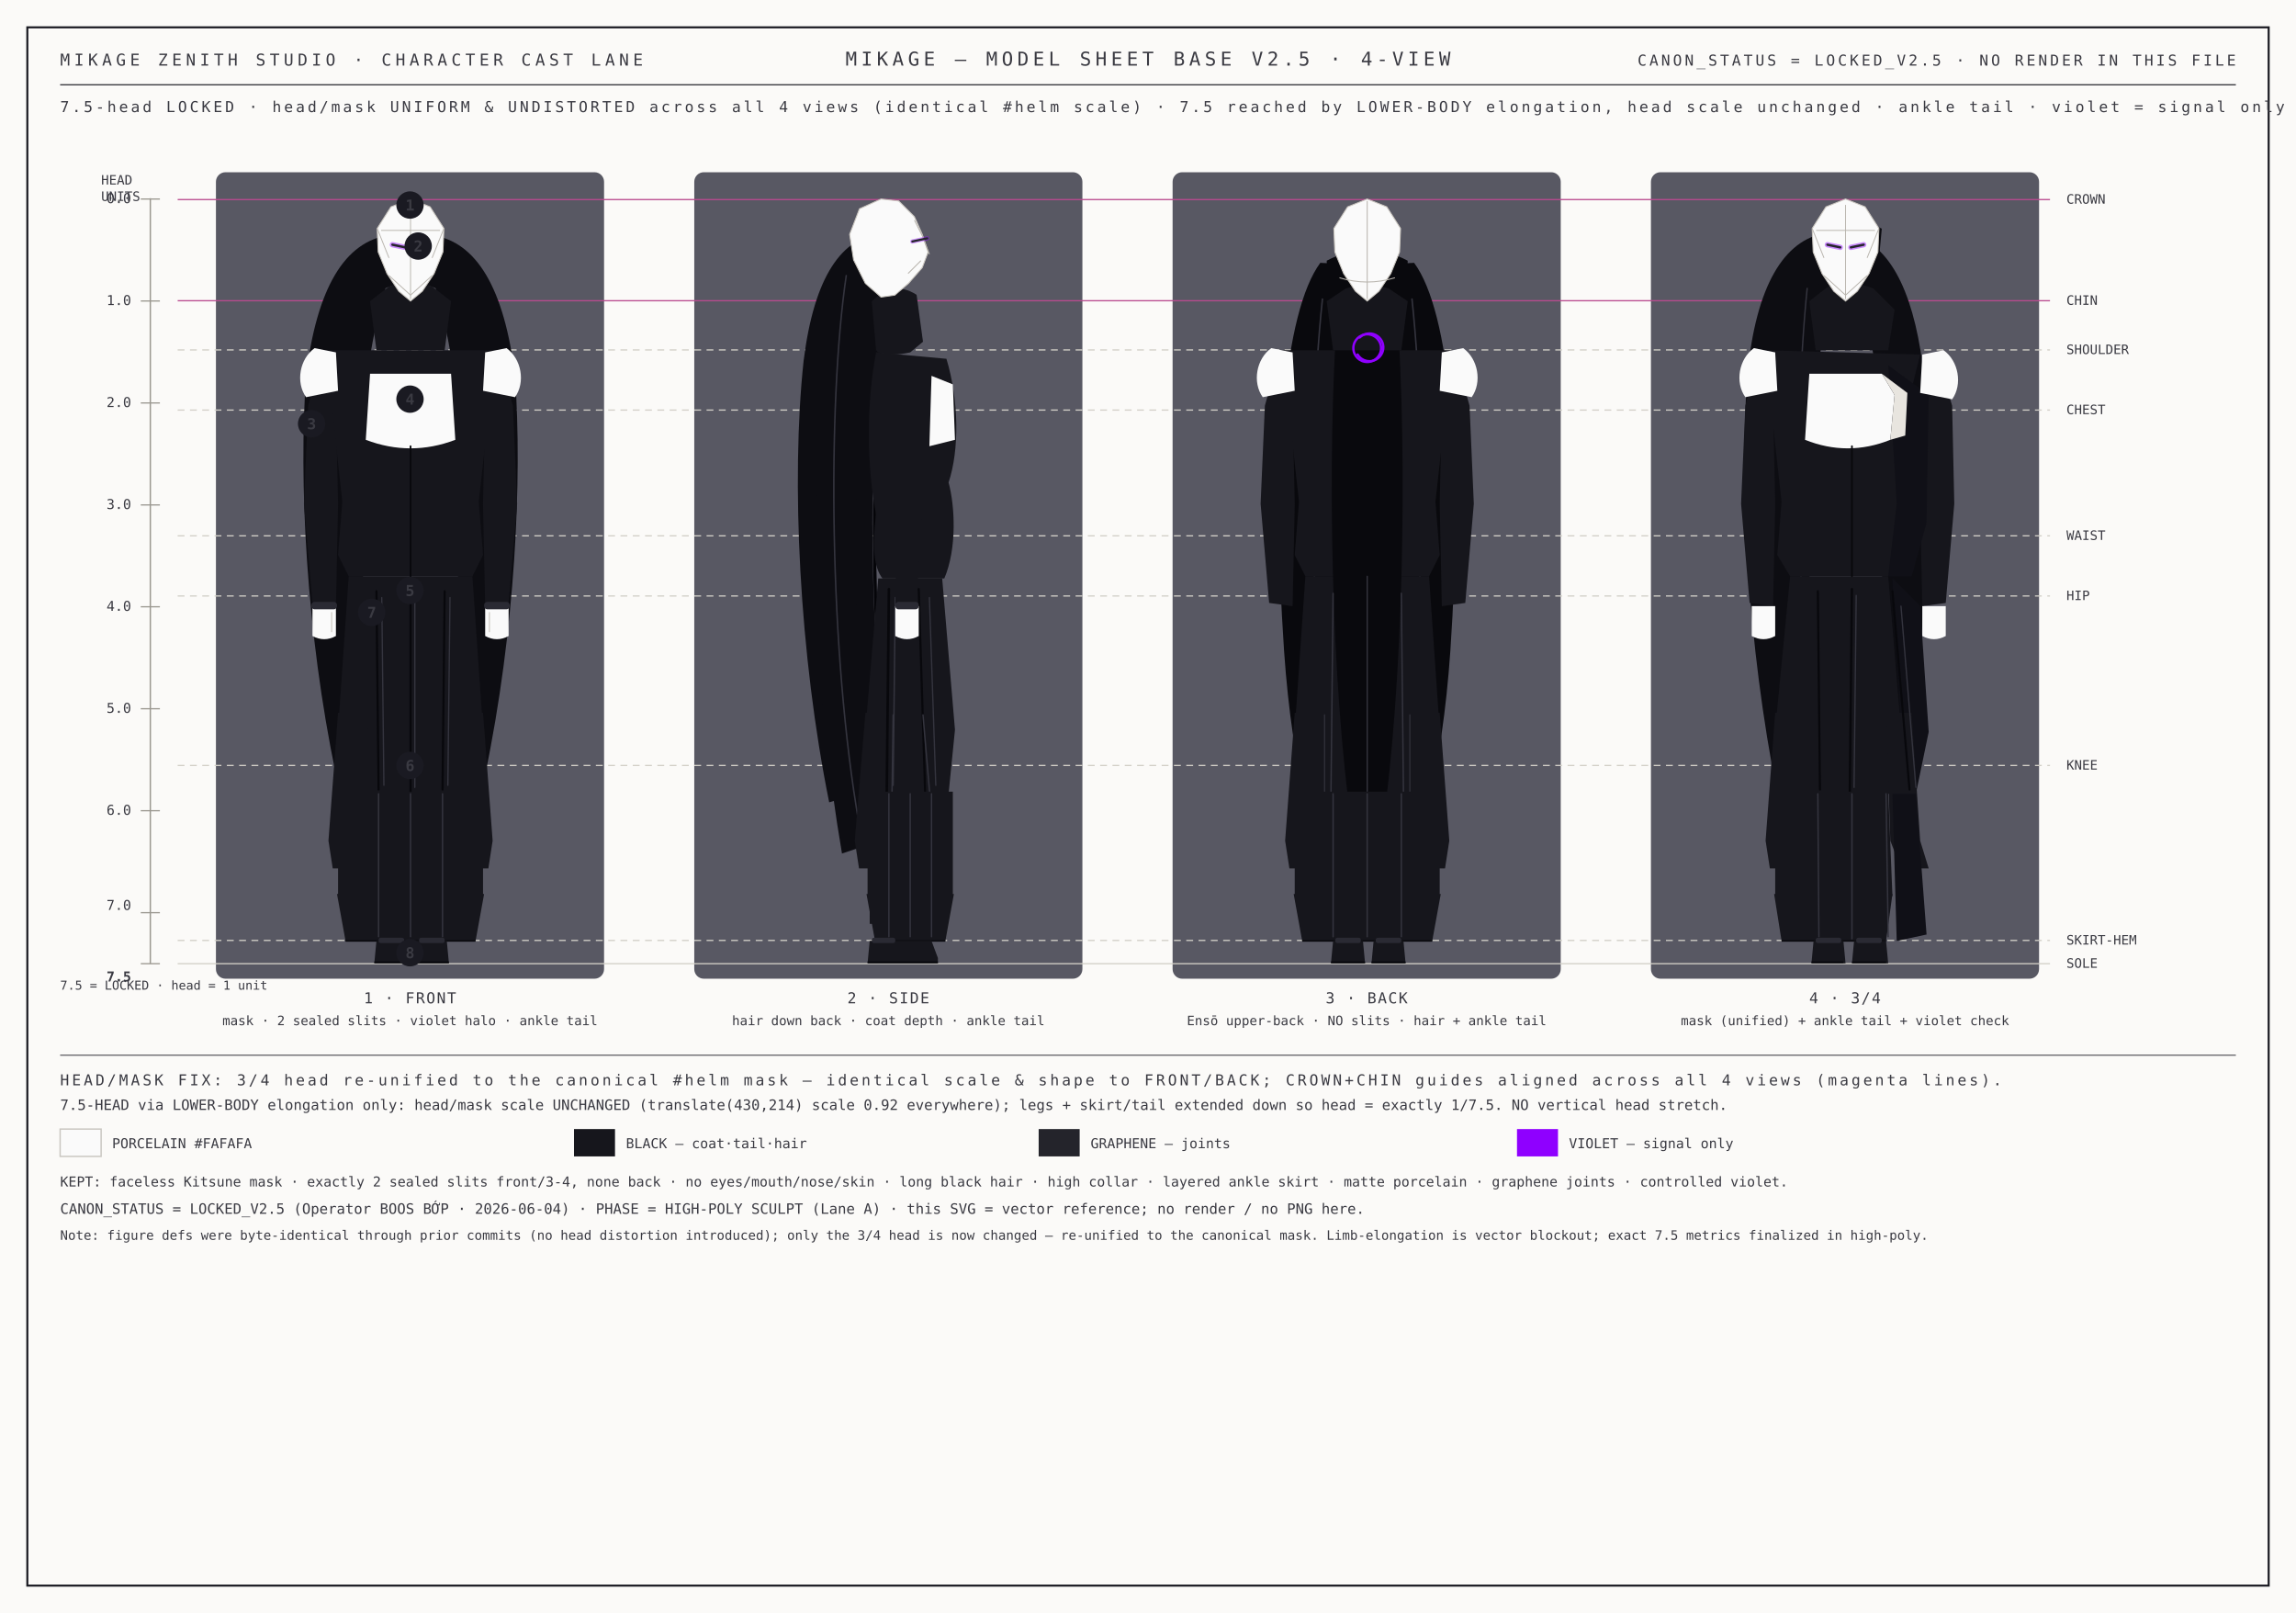
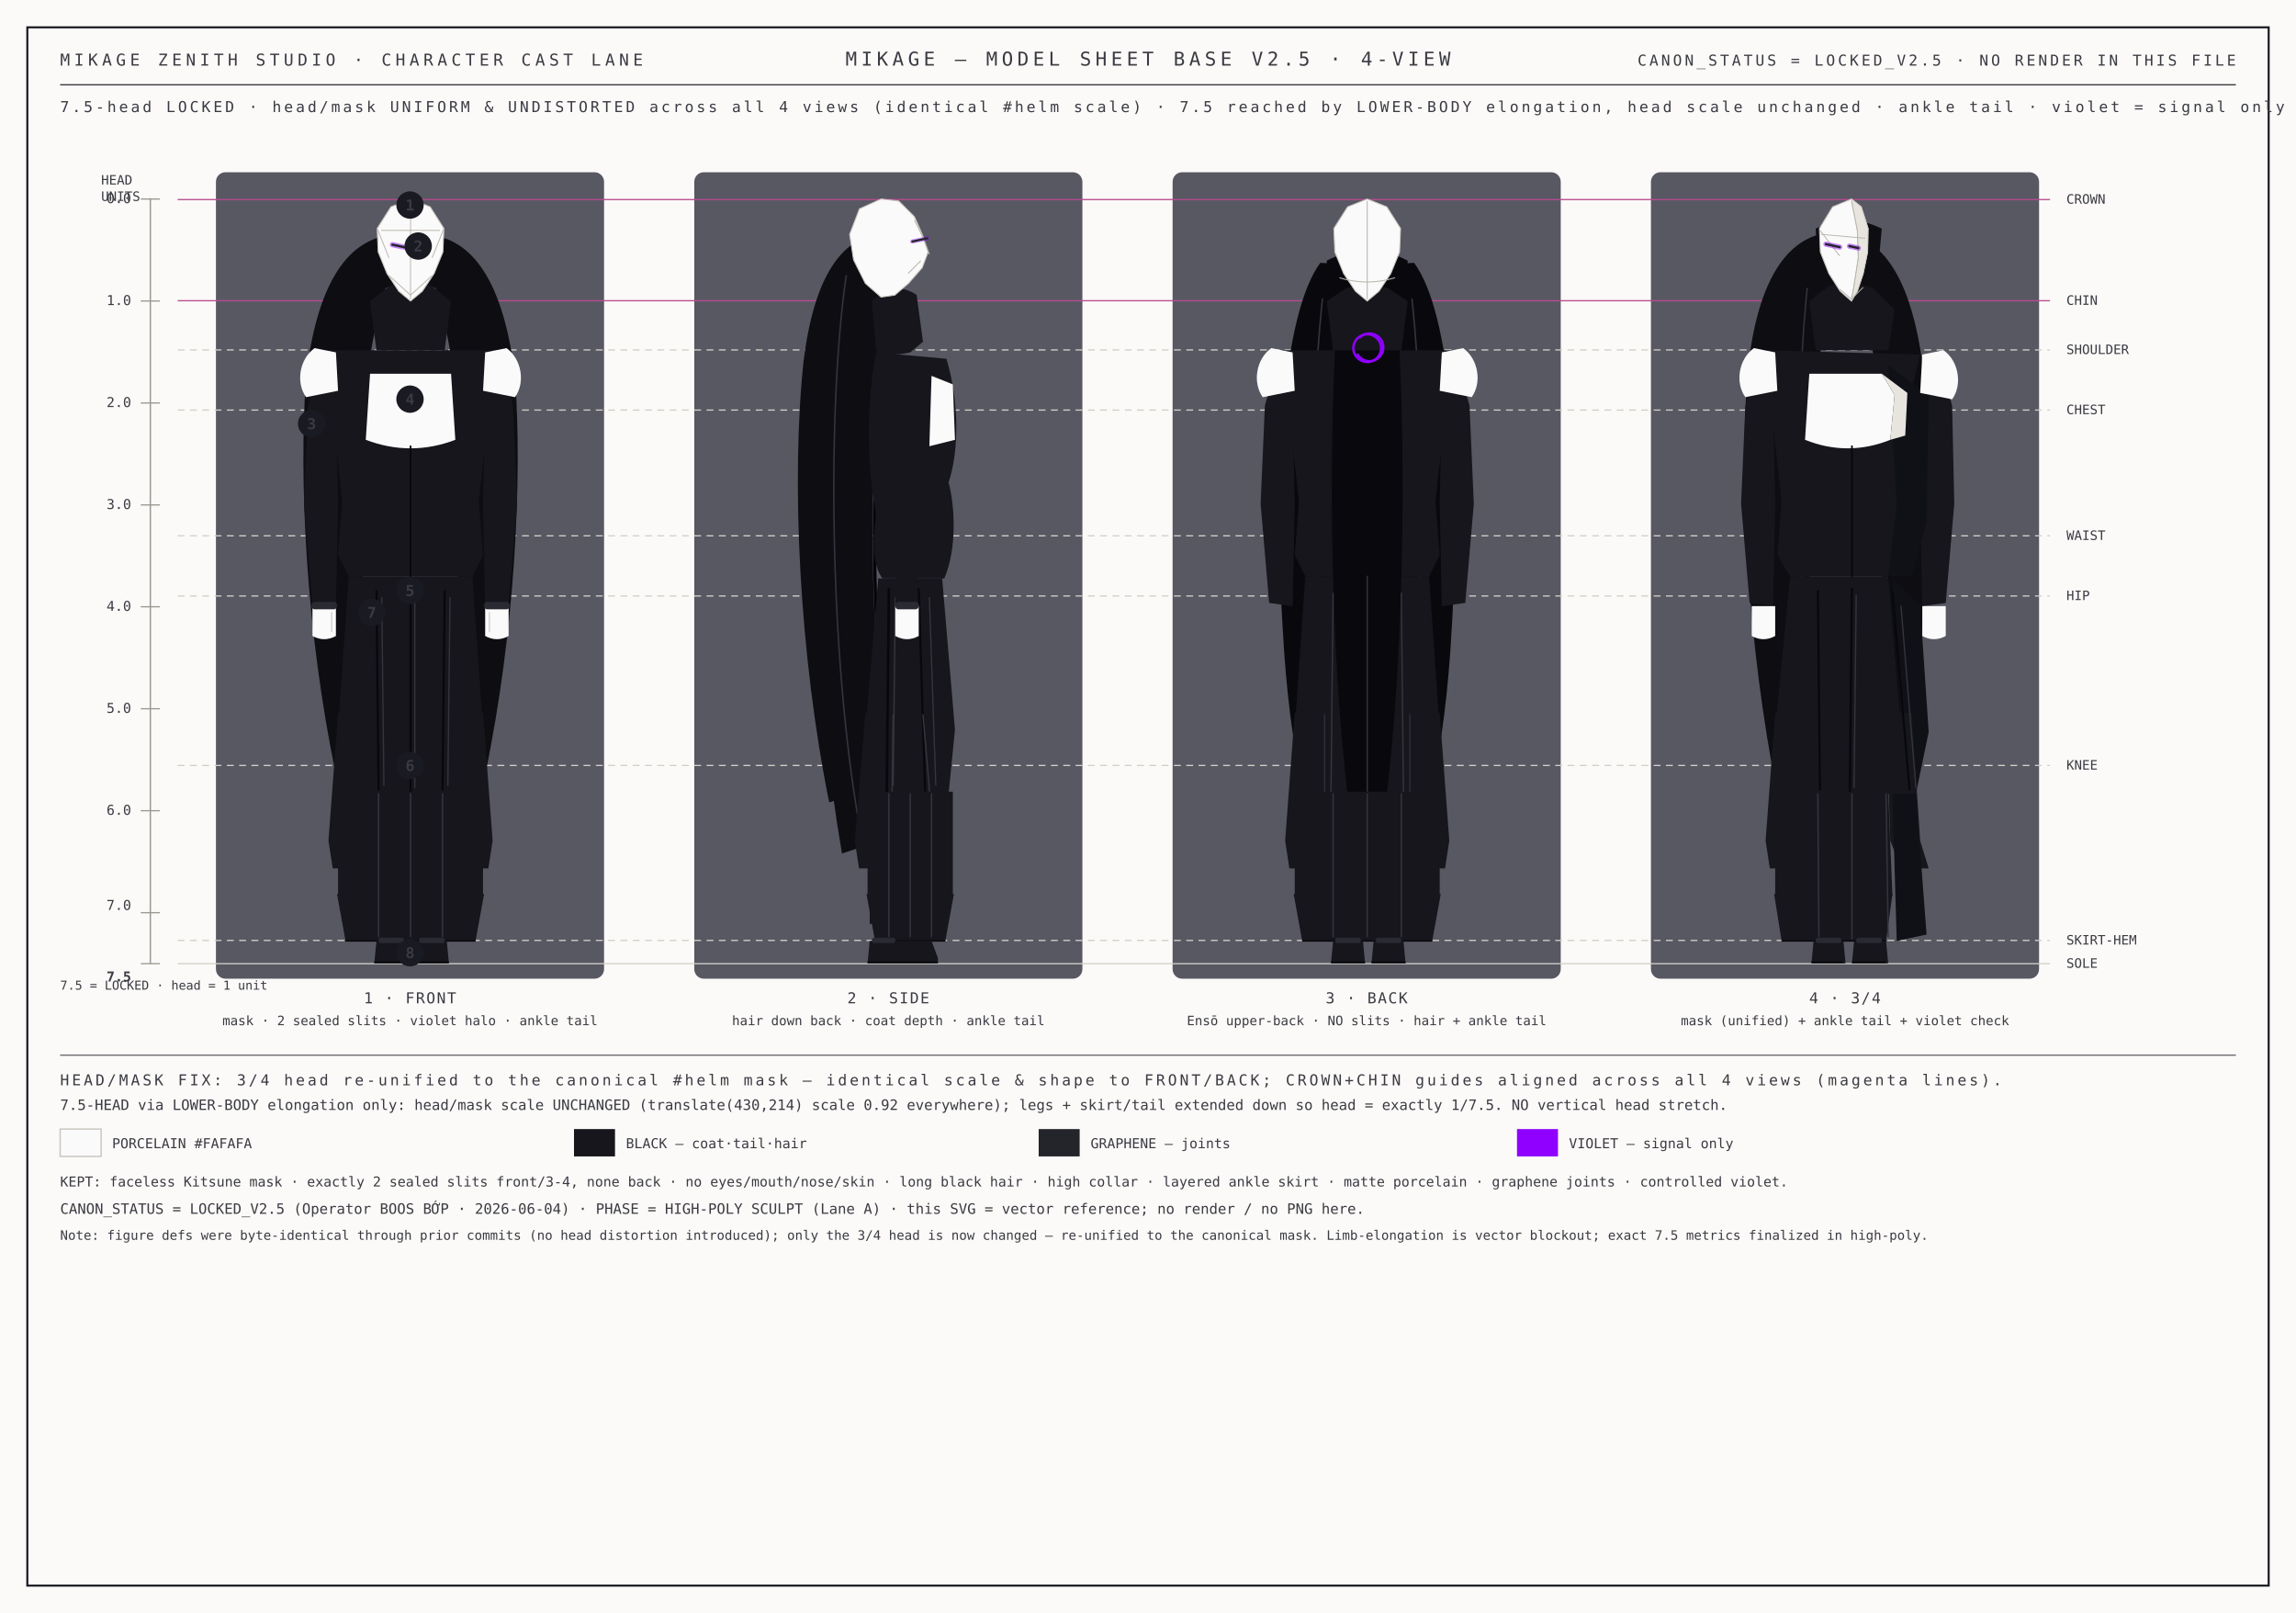
<svg xmlns="http://www.w3.org/2000/svg" viewBox="0 0 1680 1180" width="1680" height="1180" font-family="ui-monospace, 'Space Mono', monospace">
  <defs>
    <style>.mono{font-family:ui-monospace,'Space Mono',monospace;} text{fill:#3a3a42;}</style>
    <path id="helm" d="M0,-52 L20,-44 L34,-22 L33,2 L24,24 L12,42 L0,52 L-12,42 L-24,24 L-33,2 L-34,-22 L-20,-44 Z" />
    <g id="helmFacets" fill="none">
      <path d="M0,-46 L0,50" />
      <path d="M-30,-20 L30,-20" />
      <path d="M-34,-22 L-22,8" />
      <path d="M34,-22 L22,8" />
      <path d="M-22,26 L0,46" />
      <path d="M22,26 L0,46" />
    </g>
    <path id="helmP" d="M-8,-52 L10,-50 L26,-34 L34,-16 L40,2 L34,18 L20,34 L6,46 L-8,48 L-24,34 L-36,10 L-40,-16 L-30,-42 Z" />
    <g id="figFront">
      <g fill="#0d0d12">
        <path d="M410,200 C368,206 342,250 332,332 C325,430 332,572 360,706 L398,692 C384,560 380,428 388,344 C394,284 412,228 422,206 Z" />
        <path d="M450,200 C492,206 518,250 528,332 C535,430 528,572 500,706 L462,692 C476,560 480,428 472,344 C466,284 448,228 438,206 Z" />
        <path d="M402,190 Q430,178 458,190 L454,250 Q430,240 406,250 Z" />
      </g>
      <polygon points="406,720 424,720 421,812 408,812" fill="#fafafa" />
      <polygon points="454,720 436,720 439,812 452,812" fill="#fafafa" />
      <path d="M402,808 L424,808 L426,830 L432,845 L396,845 L396,828 Z" fill="#16161c" />
      <path d="M458,808 L436,808 L434,830 L428,845 L464,845 L464,828 Z" fill="#16161c" />
      <g fill="#2a2a33">
        <rect x="406" y="804" width="18" height="7" rx="3" />
        <rect x="436" y="804" width="18" height="7" rx="3" />
      </g>
      <g fill="#16161c">
        <path d="M348,310 L334,360 L330,452 L338,545 L360,548 L362,452 L360,360 L356,314 Z" />
        <path d="M512,310 L526,360 L530,452 L522,545 L500,548 L498,452 L500,360 L504,314 Z" />
        <path d="M348,308 L356,360 L366,450 L362,500 L372,520 L488,520 L498,500 L494,450 L504,360 L512,308 Z" />
        <path d="M372,520 L362,664 L366,724 L494,724 L498,664 L488,520 Z" />
        <path d="M362,648 L353,768 L357,794 L390,794 L392,768 L390,648 Z" />
        <path d="M498,648 L507,768 L503,794 L470,794 L468,768 L470,648 Z" />
      </g>
      <g fill="none" stroke-linecap="round">
        <path d="M398,534 L400,720" stroke="#08080c" stroke-width="2" />
        <path d="M430,532 L430,722" stroke="#08080c" stroke-width="2" />
        <path d="M462,534 L460,720" stroke="#08080c" stroke-width="2" />
        <path d="M403,540 L405,716" stroke="#34343e" stroke-width="1.2" />
        <path d="M434,538 L434,718" stroke="#34343e" stroke-width="1.2" />
        <path d="M467,540 L465,716" stroke="#34343e" stroke-width="1.2" />
      </g>
      <g fill="#fafafa">
        <path d="M392,330 L468,330 L472,392 Q430,408 388,392 Z" />
        <path d="M340,306 C326,316 322,338 332,352 L362,346 L360,310 Z" />
        <path d="M520,306 C534,316 538,338 528,352 L498,346 L500,310 Z" />
        <path d="M338,548 L360,548 L360,576 Q349,582 338,576 Z" />
        <path d="M522,548 L500,548 L500,576 Q511,582 522,576 Z" />
      </g>
      <g fill="#2a2a33">
        <rect x="337" y="544" width="24" height="7" rx="3" />
        <rect x="499" y="544" width="24" height="7" rx="3" />
      </g>
      <path d="M398,308 L392,262 L410,248 Q430,242 450,248 L468,262 L462,308 Z" fill="#16161c" />
      <use href="#helm" transform="translate(430,214) scale(0.92)" fill="#fafafa" stroke="#cbc7c0" stroke-width="1" />
      <use href="#helmFacets" transform="translate(430,214) scale(0.92)" stroke="#b8b4ad" stroke-width="0.9" />
      <g fill="none" stroke="#8F00FF" stroke-width="5" stroke-linecap="round" opacity="0.45">
        <path d="M413,209 L425,211.5" />
        <path d="M447,209 L435,211.5" />
      </g>
      <g fill="none" stroke="#26262c" stroke-width="2.2" stroke-linecap="round">
        <path d="M413,209 L425,211.5" />
        <path d="M447,209 L435,211.5" />
      </g>
    </g>
    <g id="figSide">
      <g fill="#0d0d12">
        <path d="M424,198 C386,202 360,238 350,318 C338,430 346,594 374,732 L428,716 C412,594 408,456 418,340 C424,274 438,222 448,202 Z" />
        <path d="M398,238 C366,294 356,438 370,610 C376,684 386,728 402,744 L430,718 C414,594 410,452 420,314 C424,270 430,242 436,224 Z" />
        <path d="M370,360 C354,462 360,628 386,780 L416,770 C398,628 394,482 404,354 Z" />
      </g>
      <g fill="none" stroke-linecap="round">
        <path d="M390,238 C372,360 374,592 402,752" stroke="#34343e" stroke-width="1.4" />
        <path d="M424,286 C412,430 414,600 432,708" stroke="#050509" stroke-width="3" />
      </g>
      <polygon points="420,724 440,724 436,812 422,812" fill="#fafafa" />
      <path d="M416,808 L442,808 L474,830 L474,846 L412,846 L412,828 Z" fill="#16161c" />
      <g fill="#2a2a33">
        <rect x="418" y="804" width="20" height="7" rx="3" />
      </g>
      <g fill="#16161c">
        <path d="M418,310 C408,362 410,422 418,462 C414,492 416,512 424,522 L482,522 C494,494 492,454 486,432 C496,402 496,356 484,316 Z" />
        <path d="M420,522 L408,664 L412,724 L486,724 L492,664 L480,522 Z" />
        <path d="M408,648 L398,768 L402,794 L432,794 L436,768 L434,648 Z" />
        <path d="M438,646 L438,768 L444,794 L474,794 L472,768 L462,646 Z" />
      </g>
      <g fill="none" stroke-linecap="round">
        <path d="M430,532 L428,722" stroke="#08080c" stroke-width="2.4" />
        <path d="M458,532 L464,722" stroke="#08080c" stroke-width="2" />
        <path d="M436,540 L434,716" stroke="#34343e" stroke-width="1.3" />
        <path d="M468,540 L474,716" stroke="#34343e" stroke-width="1.2" />
        <path d="M434,650 L432,790" stroke="#34343e" stroke-width="1.3" />
        <path d="M462,650 L474,790" stroke="#34343e" stroke-width="1.3" />
      </g>
      <path d="M448,316 L460,360 L462,452 L456,544 L436,548 L438,452 L440,360 L442,320 Z" fill="#16161c" />
      <path d="M436,548 L458,548 L458,576 Q447,582 436,576 Z" fill="#fafafa" />
      <g fill="#2a2a33">
        <rect x="436" y="544" width="22" height="7" rx="3" />
      </g>
      <path d="M470,332 L490,340 L492,392 L468,398 Z" fill="#fafafa" />
      <path d="M418,308 L414,262 L428,250 Q444,248 456,256 L462,300 L450,310 Q432,314 420,310 Z" fill="#16161c" />
      <use href="#helmP" transform="translate(430,214) scale(0.92)" fill="#fafafa" stroke="#cbc7c0" stroke-width="1" />
      <g fill="none" stroke="#b8b4ad" stroke-width="0.9">
        <path d="M454,186 L462,202 L468,218" />
        <path d="M448,236 L460,224" />
      </g>
      <path d="M452,206 L466,203" stroke="#8F00FF" stroke-width="4" opacity="0.4" stroke-linecap="round" />
      <path d="M452,206 L466,203" stroke="#26262c" stroke-width="2" stroke-linecap="round" />
    </g>
    <g id="figBack">
      <polygon points="406,720 424,720 421,812 408,812" fill="#fafafa" />
      <polygon points="454,720 436,720 439,812 452,812" fill="#fafafa" />
      <path d="M402,808 L424,808 L430,845 L396,845 Z" fill="#16161c" />
      <path d="M458,808 L436,808 L430,845 L464,845 Z" fill="#16161c" />
      <g fill="#2a2a33">
        <rect x="406" y="804" width="18" height="7" rx="3" />
        <rect x="436" y="804" width="18" height="7" rx="3" />
      </g>
      <g fill="#09090d">
        <path d="M386,226 C352,272 340,414 352,590 C360,704 380,776 408,800 C416,648 412,470 420,316 C422,270 424,240 426,228 Z" />
        <path d="M474,226 C508,272 520,414 508,590 C500,704 480,776 452,800 C444,648 448,470 440,316 C438,270 436,240 434,228 Z" />
        <path d="M392,224 Q430,204 468,224 L462,390 Q430,372 398,390 Z" />
        <path d="M402,360 C392,476 396,650 418,810 L442,810 C464,650 468,476 458,360 Q430,344 402,360 Z" />
      </g>
      <g fill="none" stroke-linecap="round">
        <path d="M388,260 C372,410 378,646 408,790" stroke="#34343e" stroke-width="1.4" />
        <path d="M472,260 C488,410 482,646 452,790" stroke="#34343e" stroke-width="1.4" />
        <path d="M430,318 L430,800" stroke="#050509" stroke-width="3" />
      </g>
      <g fill="#16161c">
        <path d="M348,310 L334,360 L330,452 L338,545 L360,548 L362,452 L360,360 L356,314 Z" />
        <path d="M512,310 L526,360 L530,452 L522,545 L500,548 L498,452 L500,360 L504,314 Z" />
        <path d="M348,308 L356,360 L366,450 L362,500 L372,520 L488,520 L498,500 L494,450 L504,360 L512,308 Z" />
        <path d="M372,520 L362,664 L366,724 L494,724 L498,664 L488,520 Z" />
        <path d="M362,648 L353,768 L357,794 L390,794 L392,768 L390,648 Z" />
        <path d="M498,648 L507,768 L503,794 L470,794 L468,768 L470,648 Z" />
      </g>
      <g fill="#09090d">
        <path d="M402,270 C392,410 396,622 416,758 L430,802 L444,758 C464,622 468,410 458,270 Q430,252 402,270 Z" />
      </g>
      <g fill="none" stroke-linecap="round">
        <path d="M398,536 L396,724" stroke="#34343e" stroke-width="1.3" />
        <path d="M430,520 L430,800" stroke="#34343e" stroke-width="1.2" />
        <path d="M462,536 L464,724" stroke="#34343e" stroke-width="1.3" />
        <path d="M390,650 L390,790" stroke="#2f2f38" stroke-width="1.2" />
        <path d="M470,650 L470,790" stroke="#2f2f38" stroke-width="1.2" />
      </g>
      <g fill="#fafafa">
        <path d="M340,306 C326,316 322,338 332,352 L362,346 L360,310 Z" />
        <path d="M520,306 C534,316 538,338 528,352 L498,346 L500,310 Z" />
      </g>
      <path d="M398,308 L392,262 L410,250 Q430,244 450,250 L468,262 L462,308 Z" fill="#16161c" />
      <use href="#helm" transform="translate(430,214) scale(0.92)" fill="#fafafa" stroke="#cbc7c0" stroke-width="1" />
      <g fill="none" stroke="#b8b4ad" stroke-width="0.9">
        <path d="M430,168 L430,260" />
        <path d="M404,240 Q430,248 456,240" />
      </g>
      <circle cx="430" cy="306" r="13" fill="none" stroke="#8F00FF" stroke-width="2.2" />
      <path d="M423,296 A13 13 0 1 1 421,312" fill="none" stroke="#8F00FF" stroke-width="2.2" stroke-linecap="round" />
    </g>
    <g id="fig34">
      <g fill="#0d0d12">
        <path d="M412,198 C372,204 346,248 338,330 C330,432 338,584 366,724 L408,708 C394,572 392,438 402,342 C408,284 424,230 438,204 Z" />
        <path d="M442,202 C474,214 496,258 504,336 C512,450 504,600 484,726 L454,710 C466,574 468,438 460,344 C454,286 442,238 432,208 Z" />
        <path d="M402,194 Q432,178 464,194 L458,258 Q430,244 406,258 Z" />
      </g>
      <path d="M394,250 C380,388 384,598 412,752" fill="none" stroke="#34343e" stroke-width="1.3" stroke-linecap="round" />
      <polygon points="408,720 426,720 423,812 410,812" fill="#fafafa" />
      <polygon points="458,718 440,722 446,812 460,812" fill="#fafafa" />
      <path d="M404,808 L426,808 L430,845 L398,845 Z" fill="#16161c" />
      <path d="M462,808 L440,808 L434,845 L468,845 Z" fill="#16161c" />
      <g fill="#16161c">
        <path d="M350,310 L336,360 L332,452 L340,545 L362,548 L364,452 L362,360 L358,314 Z" />
        <path d="M516,312 L530,360 L532,452 L524,545 L502,548 L500,452 L504,362 L508,316 Z" />
        <path d="M354,308 L360,360 L370,450 L366,500 L378,520 L470,520 L482,500 L480,450 L488,360 L500,312 Z" />
        <path d="M470,322 L508,350 L506,470 L492,520 L470,520 L478,452 Z" fill="#101017" />
        <path d="M378,520 L364,664 L368,724 L474,724 L482,664 L470,520 Z" />
        <path d="M474,522 L500,548 L508,666 L496,724 L474,724 L482,664 Z" fill="#101017" />
        <path d="M364,648 L355,768 L359,794 L392,794 L394,768 L392,648 Z" />
        <path d="M468,648 L472,768 L482,794 L508,794 L500,768 L492,648 Z" />
      </g>
      <g fill="none" stroke-linecap="round">
        <path d="M404,534 L406,720" stroke="#08080c" stroke-width="2" />
        <path d="M436,532 L434,722" stroke="#08080c" stroke-width="2.2" />
        <path d="M474,534 L490,720" stroke="#08080c" stroke-width="2" />
        <path d="M440,538 L438,718" stroke="#34343e" stroke-width="1.2" />
        <path d="M482,548 L496,718" stroke="#34343e" stroke-width="1.2" />
      </g>
      <g fill="#fafafa">
        <path d="M396,330 L464,330 L476,350 L472,392 Q432,408 392,392 Z" />
        <path d="M464,330 L488,348 L486,388 L472,392 L476,350 Z" fill="#e8e5df" />
        <path d="M344,306 C330,316 326,338 336,352 L366,346 L364,310 Z" />
        <path d="M522,308 C536,318 540,340 530,354 L500,348 L502,312 Z" />
        <path d="M342,548 L364,548 L364,576 Q353,582 342,576 Z" />
        <path d="M524,548 L502,548 L502,576 Q513,582 524,576 Z" />
      </g>
      <path d="M402,308 L396,262 L414,248 Q436,242 456,250 L476,270 L470,308 Z" fill="#16161c" />
-       <use href="#helm" transform="translate(430,214) scale(0.92)" fill="#fafafa" stroke="#cbc7c0" stroke-width="1" />
-       <use href="#helmFacets" transform="translate(430,214) scale(0.92)" stroke="#b8b4ad" stroke-width="0.9" />
-       <g fill="none" stroke="#8F00FF" stroke-width="5" stroke-linecap="round" opacity="0.45">
-         <path d="M413,209 L425,211.5" />
-         <path d="M447,209 L435,211.5" />
-       </g>
-       <g fill="none" stroke="#26262c" stroke-width="2.2" stroke-linecap="round">
-         <path d="M413,209 L425,211.5" />
-         <path d="M447,209 L435,211.5" />
+       <g transform="translate(430,214) scale(0.92)">
+         <path d="M6,-52 L16,-44 L23,-22 L22.5,2 L18,24 L12,42 L6,52 L-5.5,42 L-17,24 L-25.7,2 L-26.6,-22 L-13.2,-44 Z" fill="#fafafa" stroke="#cbc7c0" stroke-width="1" />
+         <path d="M6,-52 L16,-44 L23,-22 L22.5,2 L18,24 L12,42 L6,52 L8,40 L13,8 L12,-20 Z" fill="#e8e5df" stroke="#cbc7c0" stroke-width="0.7" />
+         <g fill="none" stroke="#b8b4ad" stroke-width="0.9">
+           <path d="M6,-50 L12,-20 L13,8 L8,40 L6,50" />
+           <path d="M-25,-16 L20,-12" />
+           <path d="M-26,-20 L-6,6" />
+           <path d="M-6,40 L6,50 L18,38" />
+         </g>
+         <g fill="none" stroke="#8F00FF" stroke-width="5.4" stroke-linecap="round" opacity="0.45">
+           <path d="M-20,-6 L-6,-3" />
+           <path d="M4,-4 L13,-2" />
+         </g>
+         <g fill="none" stroke="#26262c" stroke-width="2.4" stroke-linecap="round">
+           <path d="M-20,-6 L-6,-3" />
+           <path d="M4,-4 L13,-2" />
+         </g>
      </g>
    </g>
  </defs>
  <rect width="1680" height="1180" fill="#fbfaf8" />
  <rect x="20" y="20" width="1640" height="1140" fill="none" stroke="#1a1a22" stroke-width="1.5" />
  <text class="mono" x="44" y="48" font-size="12" letter-spacing="3" fill="#3a3a42">MIKAGE ZENITH STUDIO  ·  CHARACTER CAST LANE</text>
  <text class="mono" x="840" y="48" font-size="14" letter-spacing="3" text-anchor="middle" fill="#1a1a22">MIKAGE — MODEL SHEET BASE V2.5 · 4-VIEW</text>
  <text class="mono" x="1636" y="48" font-size="11" letter-spacing="2" text-anchor="end" fill="#6a2db0">CANON_STATUS = LOCKED_V2.5 · NO RENDER IN THIS FILE</text>
  <line x1="44" y1="62" x2="1636" y2="62" stroke="#1a1a22" stroke-width="0.8" />
  <text class="mono" x="44" y="82" font-size="11" letter-spacing="2" fill="#6a6a74">7.5-head LOCKED · head/mask UNIFORM &amp; UNDISTORTED across all 4 views (identical #helm scale) · 7.5 reached by LOWER-BODY elongation, head scale unchanged · ankle tail · violet = signal only</text>
  <g>
    <rect x="158" y="126" width="284" height="590" rx="7" fill="#585863" />
    <rect x="508" y="126" width="284" height="590" rx="7" fill="#585863" />
    <rect x="858" y="126" width="284" height="590" rx="7" fill="#585863" />
    <rect x="1208" y="126" width="284" height="590" rx="7" fill="#585863" />
  </g>
  <g class="mono" font-size="9.5">
    <line x1="130" y1="146" x2="1500" y2="146" stroke="#b94a8f" stroke-width="0.9" />
    <text x="1512" y="149" fill="#6a6a74">CROWN</text>
    <line x1="130" y1="220" x2="1500" y2="220" stroke="#b94a8f" stroke-width="0.9" />
    <text x="1512" y="223" fill="#6a6a74">CHIN</text>
    <line x1="130" y1="256" x2="1500" y2="256" stroke="#d2cfc7" stroke-width="0.9" stroke-dasharray="5 4" />
    <text x="1512" y="259" fill="#6a6a74">SHOULDER</text>
    <line x1="130" y1="300" x2="1500" y2="300" stroke="#d2cfc7" stroke-width="0.9" stroke-dasharray="5 4" />
    <text x="1512" y="303" fill="#6a6a74">CHEST</text>
    <line x1="130" y1="392" x2="1500" y2="392" stroke="#d2cfc7" stroke-width="0.9" stroke-dasharray="5 4" />
    <text x="1512" y="395" fill="#6a6a74">WAIST</text>
    <line x1="130" y1="436" x2="1500" y2="436" stroke="#d2cfc7" stroke-width="0.9" stroke-dasharray="5 4" />
    <text x="1512" y="439" fill="#6a6a74">HIP</text>
    <line x1="130" y1="560" x2="1500" y2="560" stroke="#d2cfc7" stroke-width="0.9" stroke-dasharray="5 4" />
    <text x="1512" y="563" fill="#6a6a74">KNEE</text>
    <line x1="130" y1="688" x2="1500" y2="688" stroke="#d2cfc7" stroke-width="0.9" stroke-dasharray="5 4" />
    <text x="1512" y="691" fill="#6a6a74">SKIRT-HEM</text>
    <line x1="130" y1="705" x2="1500" y2="705" stroke="#d2cfc7" stroke-width="0.9" />
    <text x="1512" y="708" fill="#6a6a74">SOLE</text>
  </g>
  <g class="mono" font-size="10" fill="#9a9790">
    <line x1="110" y1="145" x2="110" y2="705" stroke="#9a978f" stroke-width="1" />
    <line x1="103" y1="145.6" x2="117" y2="145.6" stroke="#9a978f" stroke-width="0.9" />
    <text x="96" y="148.6" text-anchor="end">0.0</text>
    <line x1="103" y1="220.2" x2="117" y2="220.2" stroke="#9a978f" stroke-width="0.9" />
    <text x="96" y="223.2" text-anchor="end">1.0</text>
    <line x1="103" y1="294.8" x2="117" y2="294.8" stroke="#9a978f" stroke-width="0.9" />
    <text x="96" y="297.8" text-anchor="end">2.0</text>
    <line x1="103" y1="369.4" x2="117" y2="369.4" stroke="#9a978f" stroke-width="0.9" />
    <text x="96" y="372.4" text-anchor="end">3.0</text>
    <line x1="103" y1="443.9" x2="117" y2="443.9" stroke="#9a978f" stroke-width="0.9" />
    <text x="96" y="446.9" text-anchor="end">4.0</text>
    <line x1="103" y1="518.5" x2="117" y2="518.5" stroke="#9a978f" stroke-width="0.9" />
    <text x="96" y="521.5" text-anchor="end">5.0</text>
    <line x1="103" y1="593.1" x2="117" y2="593.1" stroke="#9a978f" stroke-width="0.9" />
    <text x="96" y="596.1" text-anchor="end">6.0</text>
    <line x1="103" y1="667.7" x2="117" y2="667.7" stroke="#9a978f" stroke-width="0.9" />
    <text x="96" y="665.7" text-anchor="end">7.0</text>
    <line x1="103" y1="705.0" x2="117" y2="705.0" stroke="#9a978f" stroke-width="0.9" />
    <text x="96" y="718.0" text-anchor="end" font-weight="bold" fill="#6a6a74">7.5</text>
    <text x="74" y="135" fill="#6a6a74" font-size="9.5">HEAD</text>
    <text x="74" y="147" fill="#6a6a74" font-size="9.5">UNITS</text>
    <text x="44" y="724" fill="#9a9790" font-size="9">7.5 = LOCKED · head = 1 unit</text>
  </g>
  <use href="#figFront" transform="translate(-35,16) scale(0.78)" />
  <use href="#figSide" transform="translate(315,16) scale(0.78)" />
  <use href="#figBack" transform="translate(665,16) scale(0.78)" />
  <use href="#fig34" transform="translate(1015,16) scale(0.78)" />
  <g id="tailFront" transform="translate(-35,16) scale(0.78)">
    <path d="M362,722 L362,820 L498,820 L498,722 Z" fill="#16161c" />
    <path d="M361,818 L369,862 L491,862 L499,818 Z" fill="#16161c" />
    <g fill="none" stroke="#34343e" stroke-width="1.3" stroke-linecap="round">
      <path d="M400,724 L400,858" />
      <path d="M430,724 L430,858" />
      <path d="M460,724 L460,858" />
    </g>
    <path d="M369,862 L491,862" stroke="#08080c" stroke-width="1.4" />
    <g fill="#16161c">
      <path d="M398,862 L426,862 L428,883 L396,883 Z" />
      <path d="M436,862 L464,862 L466,883 L434,883 Z" />
    </g>
    <g fill="#2a2a33">
      <rect x="400" y="859" width="24" height="5" rx="2" />
      <rect x="438" y="859" width="24" height="5" rx="2" />
    </g>
    <g fill="none" stroke="#050509" stroke-width="1.4">
      <path d="M396,882 L428,882" />
      <path d="M434,882 L466,882" />
    </g>
  </g>
  <g id="tailSide" transform="translate(315,16) scale(0.78)">
    <path d="M410,722 L410,820 L490,820 L490,722 Z" fill="#16161c" />
    <path d="M409,818 L417,862 L483,862 L491,818 Z" fill="#16161c" />
    <g fill="none" stroke="#34343e" stroke-width="1.3" stroke-linecap="round">
      <path d="M430,724 L430,858" />
      <path d="M450,724 L450,858" />
      <path d="M470,724 L470,858" />
    </g>
    <path d="M417,862 L483,862" stroke="#08080c" stroke-width="1.4" />
    <g fill="#16161c">
      <path d="M412,862 L470,862 L476,878 L476,883 L410,883 Z" />
    </g>
    <g fill="#2a2a33">
      <rect x="414" y="859" width="22" height="5" rx="2" />
    </g>
    <path d="M410,882 L476,882" stroke="#050509" stroke-width="1.4" />
  </g>
  <g id="tailBack" transform="translate(665,16) scale(0.78)">
    <path d="M362,722 L362,820 L498,820 L498,722 Z" fill="#16161c" />
    <path d="M361,818 L369,862 L491,862 L499,818 Z" fill="#16161c" />
    <g fill="none" stroke="#34343e" stroke-width="1.3" stroke-linecap="round">
      <path d="M398,724 L398,858" />
      <path d="M430,724 L430,858" />
      <path d="M462,724 L462,858" />
    </g>
    <path d="M369,862 L491,862" stroke="#08080c" stroke-width="1.4" />
    <g fill="#16161c">
      <path d="M398,862 L426,862 L428,883 L396,883 Z" />
      <path d="M436,862 L464,862 L466,883 L434,883 Z" />
    </g>
    <g fill="#2a2a33">
      <rect x="400" y="859" width="24" height="5" rx="2" />
      <rect x="438" y="859" width="24" height="5" rx="2" />
    </g>
    <g fill="none" stroke="#050509" stroke-width="1.4">
      <path d="M396,882 L428,882" />
      <path d="M434,882 L466,882" />
    </g>
  </g>
  <g id="tail34" transform="translate(1015,16) scale(0.78)">
    <path d="M364,722 L364,820 L474,820 L470,722 Z" fill="#16161c" />
    <path d="M363,818 L370,862 L468,862 L474,818 Z" fill="#16161c" />
    <path d="M474,724 L496,724 L506,856 L478,862 Z" fill="#101017" />
    <g fill="none" stroke="#34343e" stroke-width="1.3" stroke-linecap="round">
      <path d="M404,724 L405,858" />
      <path d="M436,724 L436,860" />
      <path d="M468,724 L470,858" />
    </g>
    <path d="M370,862 L468,862" stroke="#08080c" stroke-width="1.4" />
    <g fill="#16161c">
      <path d="M400,862 L428,862 L430,883 L398,883 Z" />
      <path d="M438,862 L468,862 L470,883 L436,883 Z" />
    </g>
    <g fill="#2a2a33">
      <rect x="402" y="859" width="24" height="5" rx="2" />
      <rect x="440" y="859" width="24" height="5" rx="2" />
    </g>
    <g fill="none" stroke="#050509" stroke-width="1.4">
      <path d="M398,882 L428,882" />
      <path d="M436,882 L468,882" />
    </g>
  </g>
  <g id="refineFront" transform="translate(-35,16) scale(0.78)" fill="none" stroke-linecap="round">
    <path d="M430,398 L430,520" stroke="#08080c" stroke-width="1.6" />
    <path d="M356,554 L356,572" stroke="#cbc7c0" stroke-width="1" />
    <path d="M504,554 L504,572" stroke="#cbc7c0" stroke-width="1" />
  </g>
  <g id="refine34" transform="translate(1015,16) scale(0.78)" fill="none" stroke-linecap="round">
    <path d="M436,398 L436,520" stroke="#08080c" stroke-width="1.6" />
  </g>
  <g class="mono" font-size="11" font-weight="bold">
    <circle cx="300" cy="150" r="10" fill="#1a1a22" />
    <text x="300" y="154" text-anchor="middle" fill="#fafafa">1</text>
    <circle cx="306" cy="180" r="10" fill="#1a1a22" />
    <text x="306" y="184" text-anchor="middle" fill="#fafafa">2</text>
    <circle cx="228" cy="310" r="10" fill="#1a1a22" />
    <text x="228" y="314" text-anchor="middle" fill="#fafafa">3</text>
    <circle cx="300" cy="292" r="10" fill="#1a1a22" />
    <text x="300" y="296" text-anchor="middle" fill="#fafafa">4</text>
    <circle cx="300" cy="432" r="10" fill="#1a1a22" />
    <text x="300" y="436" text-anchor="middle" fill="#fafafa">5</text>
    <circle cx="300" cy="560" r="10" fill="#1a1a22" />
    <text x="300" y="564" text-anchor="middle" fill="#fafafa">6</text>
    <circle cx="272" cy="448" r="10" fill="#1a1a22" />
    <text x="272" y="452" text-anchor="middle" fill="#fafafa">7</text>
    <circle cx="300" cy="697" r="10" fill="#1a1a22" />
    <text x="300" y="701" text-anchor="middle" fill="#fafafa">8</text>
  </g>
  <g class="mono" font-size="11" letter-spacing="1" text-anchor="middle" fill="#1a1a22">
    <text x="300" y="734">1 · FRONT</text>
    <text x="650" y="734">2 · SIDE</text>
    <text x="1000" y="734">3 · BACK</text>
    <text x="1350" y="734">4 · 3/4</text>
  </g>
  <g class="mono" font-size="9.5" text-anchor="middle" fill="#6a6a74">
    <text x="300" y="750">mask · 2 sealed slits · violet halo · ankle tail</text>
    <text x="650" y="750">hair down back · coat depth · ankle tail</text>
    <text x="1000" y="750">Ensō upper-back · NO slits · hair + ankle tail</text>
    <text x="1350" y="750">mask (unified) + ankle tail + violet check</text>
  </g>
  <line x1="44" y1="772" x2="1636" y2="772" stroke="#1a1a22" stroke-width="0.6" />
  <text class="mono" x="44" y="794" font-size="11" letter-spacing="2" fill="#1a1a22">HEAD/MASK FIX: 3/4 head re-unified to the canonical #helm mask — identical scale &amp; shape to FRONT/BACK; CROWN+CHIN guides aligned across all 4 views (magenta lines).</text>
  <text class="mono" x="44" y="812" font-size="10.5" fill="#1a1a22">7.5-HEAD via LOWER-BODY elongation only: head/mask scale UNCHANGED (translate(430,214) scale 0.92 everywhere); legs + skirt/tail extended down so head = exactly 1/7.5. NO vertical head stretch.</text>
  <g class="mono">
    <rect x="44" y="826" width="30" height="20" fill="#fafafa" stroke="#c9c6c0" />
    <text x="82" y="840" font-size="10" fill="#1a1a22">PORCELAIN #FAFAFA</text>
    <rect x="420" y="826" width="30" height="20" fill="#16161c" />
    <text x="458" y="840" font-size="10" fill="#1a1a22">BLACK — coat·tail·hair</text>
    <rect x="760" y="826" width="30" height="20" fill="#24242b" />
    <text x="798" y="840" font-size="10" fill="#1a1a22">GRAPHENE — joints</text>
    <rect x="1110" y="826" width="30" height="20" fill="#8F00FF" />
    <text x="1148" y="840" font-size="10" fill="#1a1a22">VIOLET — signal only</text>
  </g>
  <text class="mono" x="44" y="868" font-size="10" fill="#6a6a74">KEPT: faceless Kitsune mask · exactly 2 sealed slits front/3-4, none back · no eyes/mouth/nose/skin · long black hair · high collar · layered ankle skirt · matte porcelain · graphene joints · controlled violet.</text>
  <text class="mono" x="44" y="888" font-size="10.5" fill="#6a2db0">CANON_STATUS = LOCKED_V2.5 (Operator BOOS BỚP · 2026-06-04) · PHASE = HIGH-POLY SCULPT (Lane A) · this SVG = vector reference; no render / no PNG here.</text>
  <text class="mono" x="44" y="907" font-size="9.5" fill="#9a9790">Note: figure defs were byte-identical through prior commits (no head distortion introduced); only the 3/4 head is now changed — re-unified to the canonical mask. Limb-elongation is vector blockout; exact 7.5 metrics finalized in high-poly.</text>
</svg>
